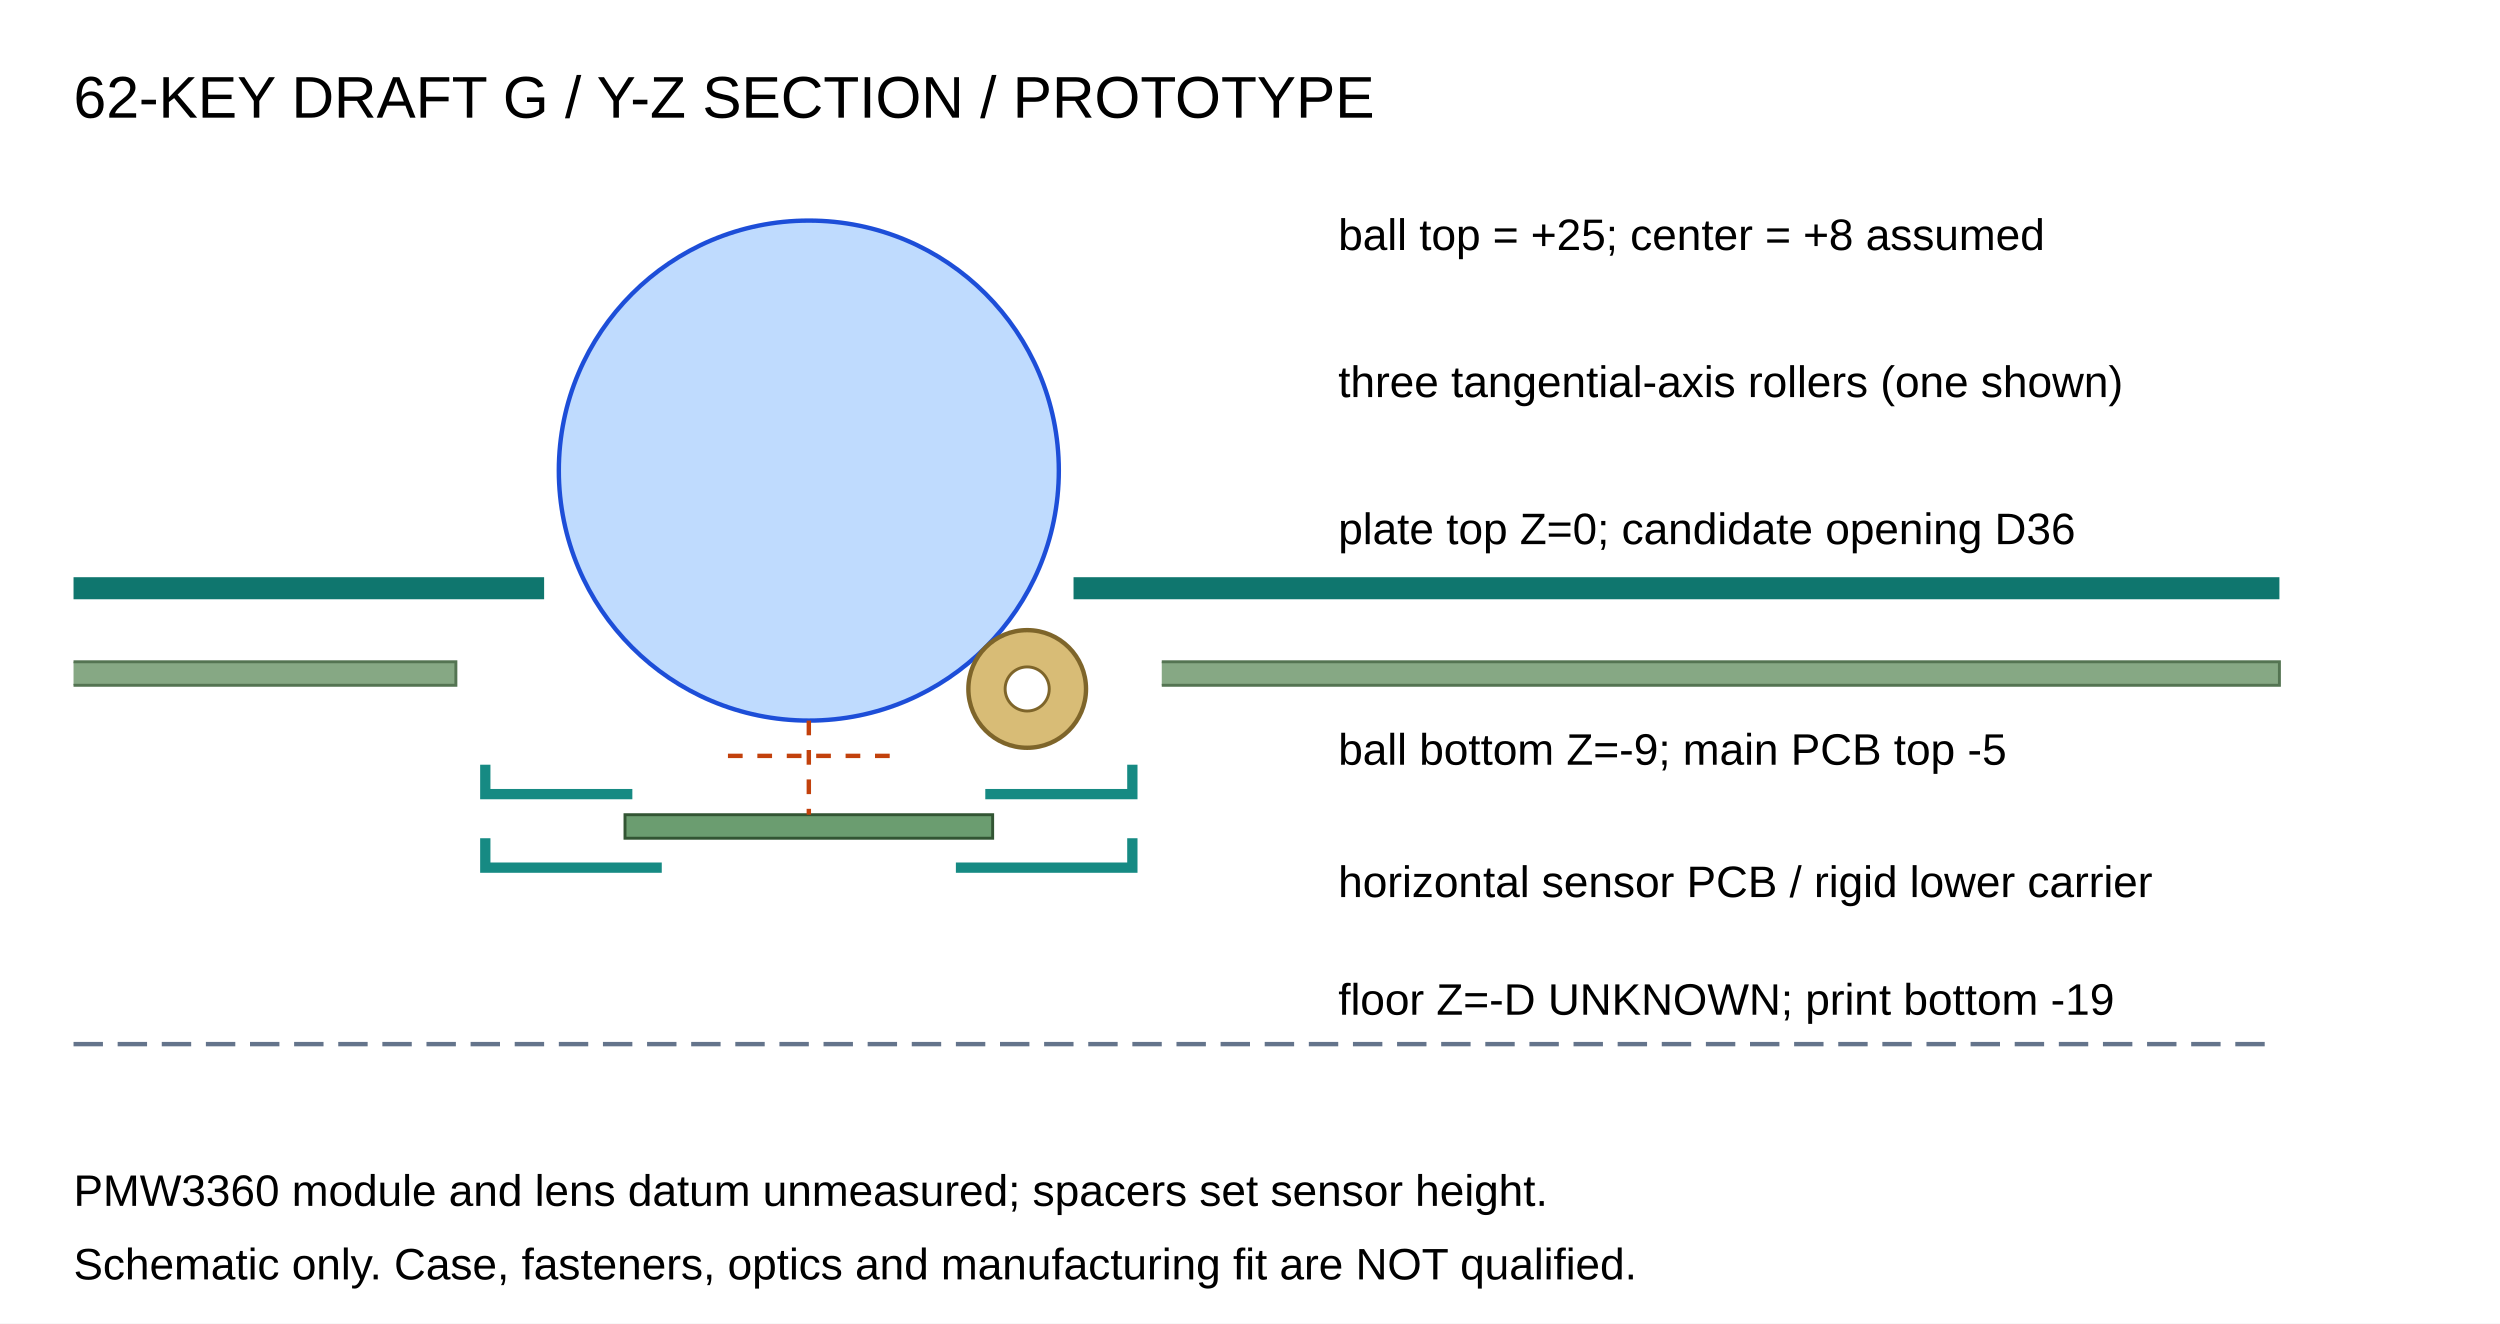
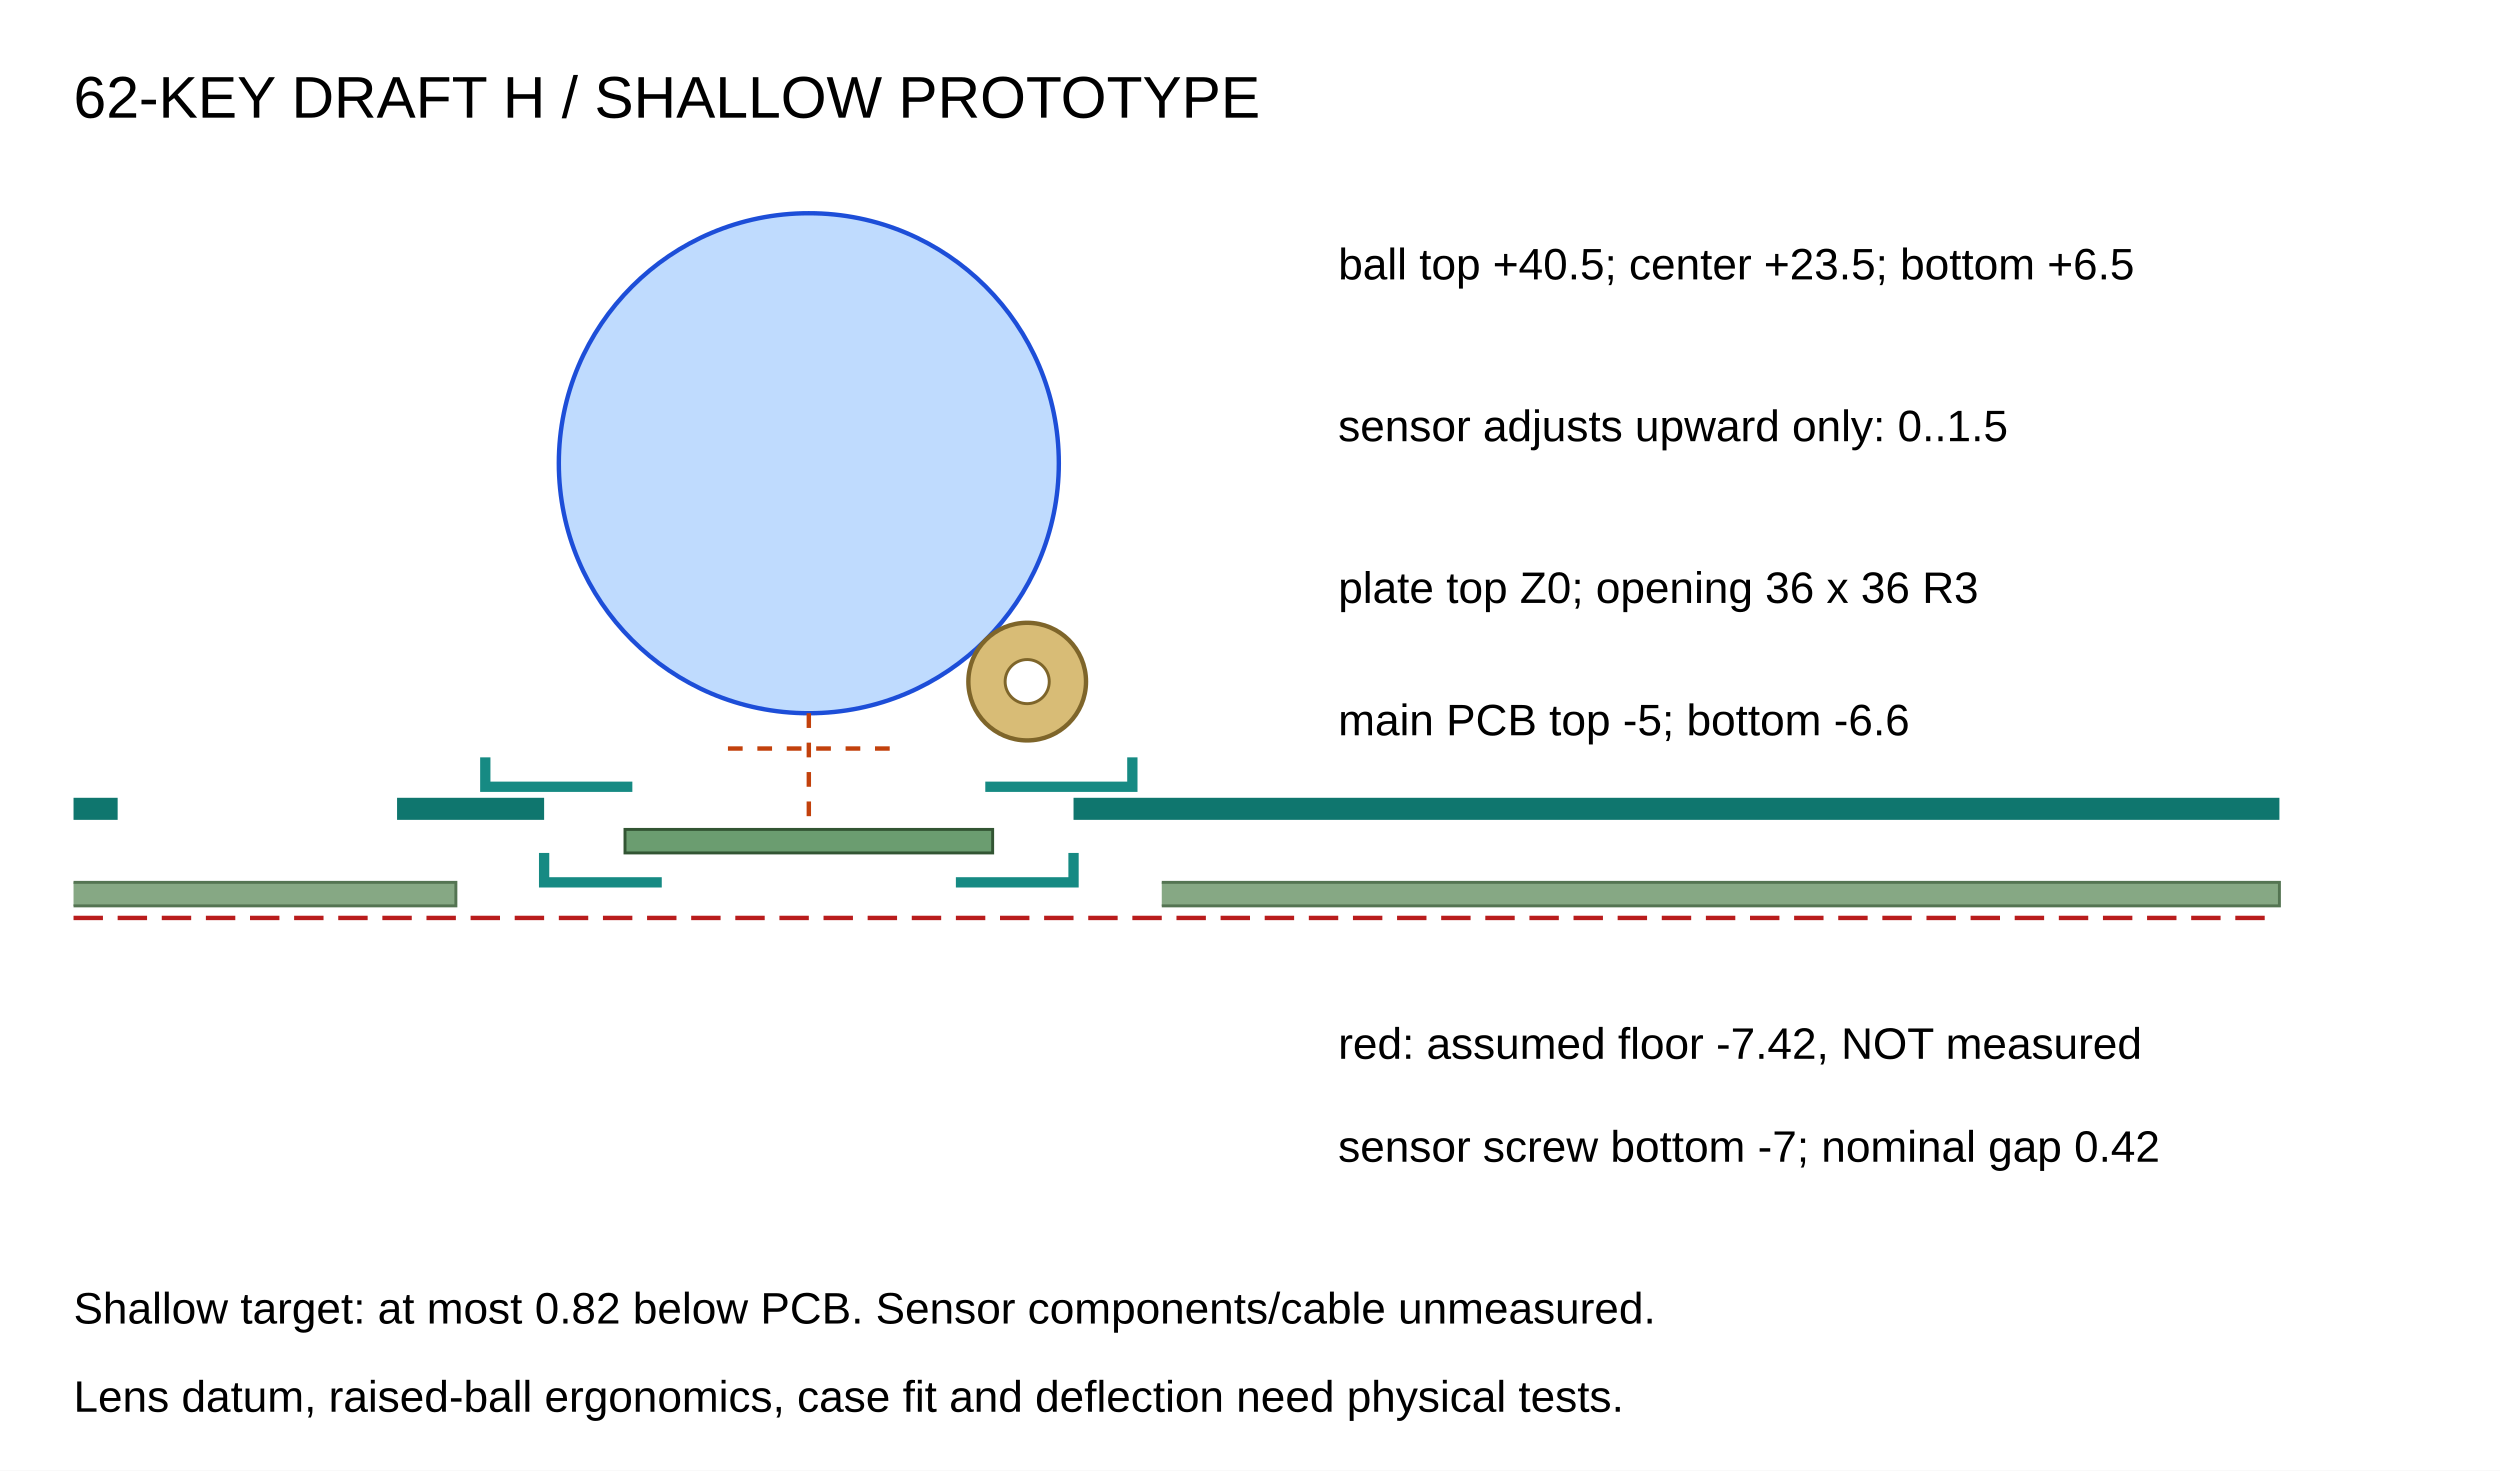
- <svg xmlns="http://www.w3.org/2000/svg" width="170mm" height="90mm" viewBox="-55 -40 170 90">
+ <svg xmlns="http://www.w3.org/2000/svg" width="170mm" height="100mm" viewBox="-55 -55 170 100">
  <g font-family="Arial,sans-serif">
-     <rect x="-55" y="-40" width="170" height="90" fill="white" />
-     <text x="-50" y="-32" font-size="4">62-KEY DRAFT G / Y-Z SECTION / PROTOTYPE</text>
-     <path d="M-50,0 H-18 M18,0 H100" fill="none" stroke="#0f766e" stroke-width="1.5" />
+     <rect x="-55" y="-55" width="170" height="100" fill="white" />
+     <text x="-50" y="-47" font-size="4">62-KEY DRAFT H / SHALLOW PROTOTYPE</text>
+     <path d="M-50,0 H-47 M-28,0 H-18 M18,0 H100" fill="none" stroke="#0f766e" stroke-width="1.5" />
    <path d="M-50,5 H-24 V6.6 H-50 M24,5 H100 V6.6 H24" fill="#86a884" stroke="#547452" stroke-width=".2" />
-     <circle cx="0" cy="-8" r="17" fill="#bfdbfe" stroke="#1d4ed8" stroke-width=".3" />
-     <circle cx="14.849" cy="6.849" r="4" fill="#d8bc76" stroke="#7e652a" stroke-width=".3" />
-     <circle cx="14.849" cy="6.849" r="1.5" fill="white" stroke="#7e652a" stroke-width=".2" />
-     <path d="M-22,12 V14 H-12 M12,14 H22 V12 M-22,17 V19 H-10 M10,19 H22 V17" fill="none" stroke="#168a83" stroke-width=".7" />
-     <rect x="-12.5" y="15.4" width="25" height="1.6" fill="#6b9d70" stroke="#325533" stroke-width=".2" />
-     <path d="M-5.5,11.4 H5.5 M0,9 V15.4" fill="none" stroke="#c2410c" stroke-dasharray="1 1" stroke-width=".3" />
-     <path d="M-50,31 H100" fill="none" stroke="#64748b" stroke-width=".3" stroke-dasharray="2 1" />
+     <circle cx="0" cy="-23.5" r="17" fill="#bfdbfe" stroke="#1d4ed8" stroke-width=".3" />
+     <circle cx="14.849" cy="-8.651" r="4" fill="#d8bc76" stroke="#7e652a" stroke-width=".3" />
+     <circle cx="14.849" cy="-8.651" r="1.5" fill="white" stroke="#7e652a" stroke-width=".2" />
+     <path d="M-22,-3.5 V-1.5 H-12 M12,-1.5 H22 V-3.5 M-18,3 V5 H-10 M10,5 H18 V3" fill="none" stroke="#168a83" stroke-width=".7" />
+     <rect x="-12.5" y="1.4" width="25" height="1.6" fill="#6b9d70" stroke="#325533" stroke-width=".2" />
+     <path d="M-5.5,-4.1 H5.5 M0,-6.5 V1.4" fill="none" stroke="#c2410c" stroke-dasharray="1 1" stroke-width=".3" />
+     <path d="M-50,7.42 H100" fill="none" stroke="#b91c1c" stroke-width=".3" stroke-dasharray="2 1" />
    <g font-size="3">
-       <text x="36" y="-23">ball top = +25; center = +8 assumed</text>
-       <text x="36" y="-13">three tangential-axis rollers (one shown)</text>
-       <text x="36" y="-3">plate top Z=0; candidate opening D36</text>
-       <text x="36" y="12">ball bottom Z=-9; main PCB top -5</text>
-       <text x="36" y="21">horizontal sensor PCB / rigid lower carrier</text>
-       <text x="36" y="29">floor Z=-D UNKNOWN; print bottom -19</text>
-       <text x="-50" y="42">PMW3360 module and lens datum unmeasured; spacers set sensor height.</text>
-       <text x="-50" y="47">Schematic only. Case, fasteners, optics and manufacturing fit are NOT qualified.</text>
+       <text x="36" y="-36">ball top +40.5; center +23.5; bottom +6.5</text>
+       <text x="36" y="-25">sensor adjusts upward only: 0..1.5</text>
+       <text x="36" y="-14">plate top Z0; opening 36 x 36 R3</text>
+       <text x="36" y="-5">main PCB top -5; bottom -6.6</text>
+       <text x="36" y="17">red: assumed floor -7.42, NOT measured</text>
+       <text x="36" y="24">sensor screw bottom -7; nominal gap 0.42</text>
+       <text x="-50" y="35">Shallow target: at most 0.82 below PCB. Sensor components/cable unmeasured.</text>
+       <text x="-50" y="41">Lens datum, raised-ball ergonomics, case fit and deflection need physical tests.</text>
    </g>
  </g>
</svg>
